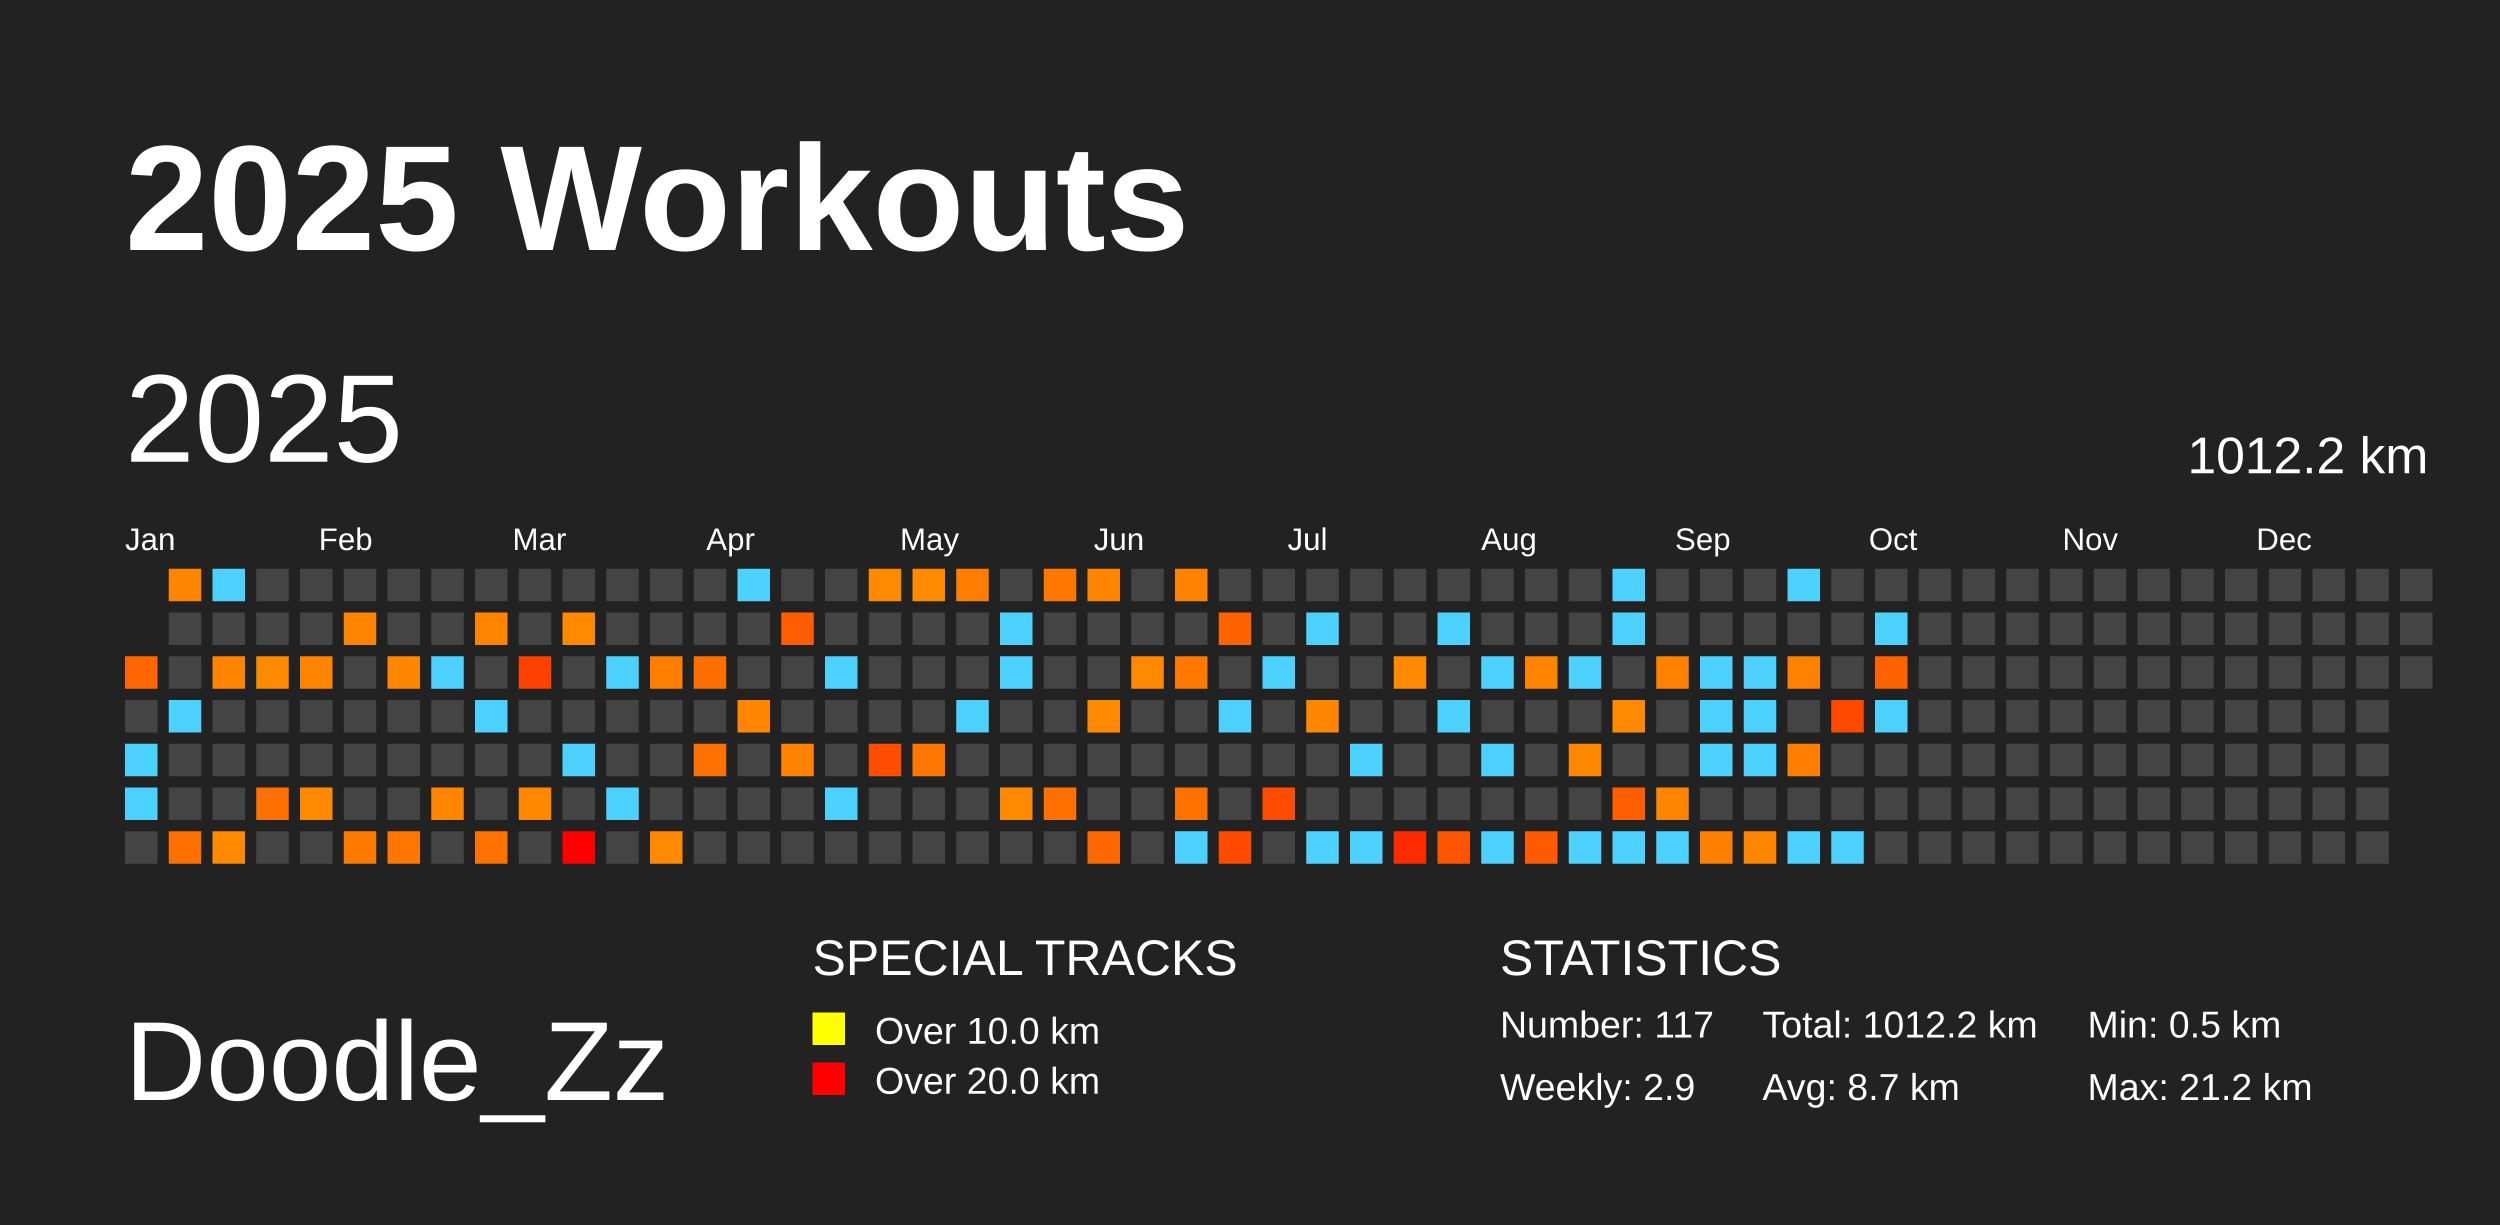
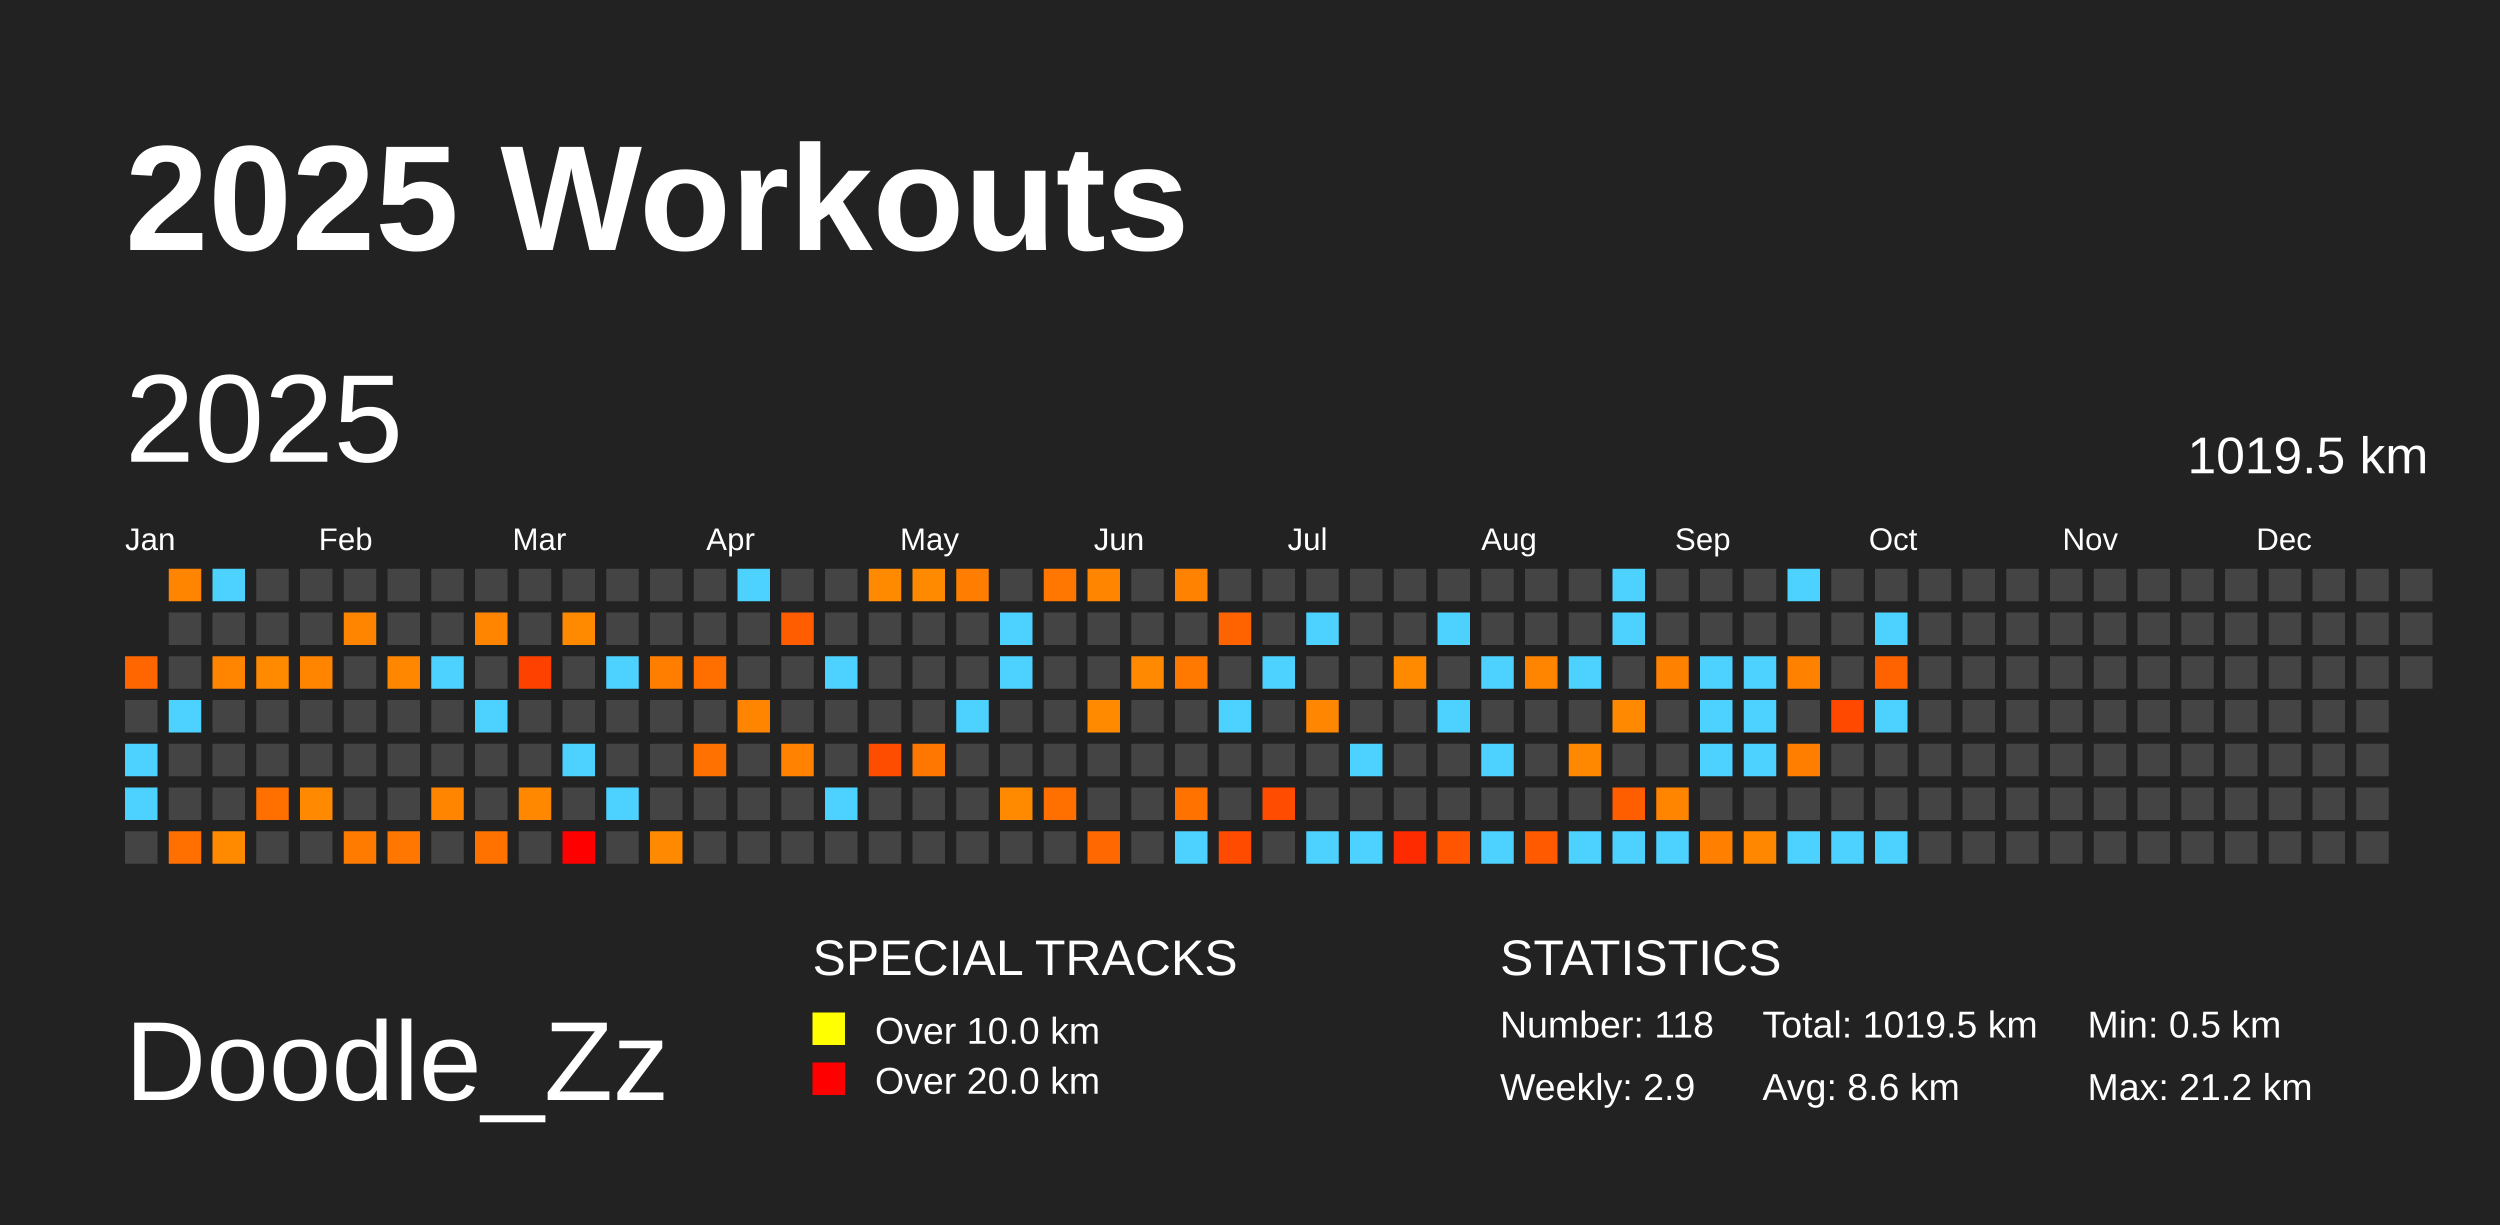
<svg xmlns="http://www.w3.org/2000/svg" baseProfile="full" height="98mm" version="1.1" viewBox="0,0,200,98" width="200mm">
  <defs />
  <rect fill="#222222" height="98" width="200" x="0" y="0" />
  <text fill="#FFFFFF" style="font-size:12px; font-family:Arial; font-weight:bold;" x="10" y="20">2025 Workouts</text>
  <text fill="#FFFFFF" style="font-size:9px; font-family:Arial" x="10" y="88">Doodle_Zz</text>
  <text fill="#FFFFFF" style="font-size:4px; font-family:Arial" x="65" y="78">SPECIAL TRACKS</text>
  <rect fill="yellow" height="2.6" width="2.6" x="65" y="81" />
  <text fill="#FFFFFF" style="font-size:3px; font-family:Arial" x="70" y="83.5">Over 10.0 km</text>
  <rect fill="red" height="2.6" width="2.6" x="65" y="85" />
  <text fill="#FFFFFF" style="font-size:3px; font-family:Arial" x="70" y="87.5">Over 20.0 km</text>
  <text fill="#FFFFFF" style="font-size:4px; font-family:Arial" x="120" y="78">STATISTICS</text>
-   <text fill="#FFFFFF" style="font-size:3px; font-family:Arial" x="120" y="83">Number: 117</text>
+   <text fill="#FFFFFF" style="font-size:3px; font-family:Arial" x="120" y="83">Number: 118</text>
  <text fill="#FFFFFF" style="font-size:3px; font-family:Arial" x="120" y="88">Weekly: 2.9</text>
-   <text fill="#FFFFFF" style="font-size:3px; font-family:Arial" x="141" y="83">Total: 1012.2 km</text>
-   <text fill="#FFFFFF" style="font-size:3px; font-family:Arial" x="141" y="88">Avg: 8.7 km</text>
+   <text fill="#FFFFFF" style="font-size:3px; font-family:Arial" x="141" y="83">Total: 1019.5 km</text>
+   <text fill="#FFFFFF" style="font-size:3px; font-family:Arial" x="141" y="88">Avg: 8.6 km</text>
  <text fill="#FFFFFF" style="font-size:3px; font-family:Arial" x="167" y="83">Min: 0.5 km</text>
  <text fill="#FFFFFF" style="font-size:3px; font-family:Arial" x="167" y="88">Max: 21.2 km</text>
  <text dominant-baseline="hanging" fill="#FFFFFF" style="font-size:10.0px; font-family:Arial;" x="10" y="30">2025</text>
-   <text dominant-baseline="hanging" fill="#FFFFFF" style="font-size:4.125px; font-family:Arial;" x="175" y="35">1012.2 km</text>
+   <text dominant-baseline="hanging" fill="#FFFFFF" style="font-size:4.125px; font-family:Arial;" x="175" y="35">1019.5 km</text>
  <text fill="#FFFFFF" style="font-size:2.5px; font-family:Arial" x="10.0" y="44">Jan</text>
  <text fill="#FFFFFF" style="font-size:2.5px; font-family:Arial" x="25.5" y="44">Feb</text>
  <text fill="#FFFFFF" style="font-size:2.5px; font-family:Arial" x="41.0" y="44">Mar</text>
  <text fill="#FFFFFF" style="font-size:2.5px; font-family:Arial" x="56.5" y="44">Apr</text>
  <text fill="#FFFFFF" style="font-size:2.5px; font-family:Arial" x="72.0" y="44">May</text>
  <text fill="#FFFFFF" style="font-size:2.5px; font-family:Arial" x="87.5" y="44">Jun</text>
  <text fill="#FFFFFF" style="font-size:2.5px; font-family:Arial" x="103.0" y="44">Jul</text>
  <text fill="#FFFFFF" style="font-size:2.5px; font-family:Arial" x="118.5" y="44">Aug</text>
  <text fill="#FFFFFF" style="font-size:2.5px; font-family:Arial" x="134.0" y="44">Sep</text>
  <text fill="#FFFFFF" style="font-size:2.5px; font-family:Arial" x="149.5" y="44">Oct</text>
  <text fill="#FFFFFF" style="font-size:2.5px; font-family:Arial" x="165.0" y="44">Nov</text>
  <text fill="#FFFFFF" style="font-size:2.5px; font-family:Arial" x="180.5" y="44">Dec</text>
  <rect fill="#ff6600" height="2.6" width="2.6" x="10.0" y="52.5" />
  <rect fill="#444444" height="2.6" width="2.6" x="10.0" y="56.0" />
  <rect fill="#4dd2ff" height="2.6" width="2.6" x="10.0" y="59.5" />
  <rect fill="#4dd2ff" height="2.6" width="2.6" x="10.0" y="63.0" />
  <rect fill="#444444" height="2.6" width="2.6" x="10.0" y="66.5" />
  <rect fill="#ff8500" height="2.6" width="2.6" x="13.5" y="45.5" />
  <rect fill="#444444" height="2.6" width="2.6" x="13.5" y="49.0" />
  <rect fill="#444444" height="2.6" width="2.6" x="13.5" y="52.5" />
  <rect fill="#4dd2ff" height="2.6" width="2.6" x="13.5" y="56.0" />
  <rect fill="#444444" height="2.6" width="2.6" x="13.5" y="59.5" />
  <rect fill="#444444" height="2.6" width="2.6" x="13.5" y="63.0" />
  <rect fill="#ff7000" height="2.6" width="2.6" x="13.5" y="66.5" />
  <rect fill="#4dd2ff" height="2.6" width="2.6" x="17.0" y="45.5" />
  <rect fill="#444444" height="2.6" width="2.6" x="17.0" y="49.0" />
  <rect fill="#ff8400" height="2.6" width="2.6" x="17.0" y="52.5" />
  <rect fill="#444444" height="2.6" width="2.6" x="17.0" y="56.0" />
  <rect fill="#444444" height="2.6" width="2.6" x="17.0" y="59.5" />
  <rect fill="#444444" height="2.6" width="2.6" x="17.0" y="63.0" />
  <rect fill="#ff8a00" height="2.6" width="2.6" x="17.0" y="66.5" />
  <rect fill="#444444" height="2.6" width="2.6" x="20.5" y="45.5" />
  <rect fill="#444444" height="2.6" width="2.6" x="20.5" y="49.0" />
  <rect fill="#ff8a00" height="2.6" width="2.6" x="20.5" y="52.5" />
  <rect fill="#444444" height="2.6" width="2.6" x="20.5" y="56.0" />
  <rect fill="#444444" height="2.6" width="2.6" x="20.5" y="59.5" />
  <rect fill="#ff7000" height="2.6" width="2.6" x="20.5" y="63.0" />
  <rect fill="#444444" height="2.6" width="2.6" x="20.5" y="66.5" />
  <rect fill="#444444" height="2.6" width="2.6" x="24.0" y="45.5" />
  <rect fill="#444444" height="2.6" width="2.6" x="24.0" y="49.0" />
  <rect fill="#ff8400" height="2.6" width="2.6" x="24.0" y="52.5" />
  <rect fill="#444444" height="2.6" width="2.6" x="24.0" y="56.0" />
  <rect fill="#444444" height="2.6" width="2.6" x="24.0" y="59.5" />
  <rect fill="#ff8900" height="2.6" width="2.6" x="24.0" y="63.0" />
  <rect fill="#444444" height="2.6" width="2.6" x="24.0" y="66.5" />
  <rect fill="#444444" height="2.6" width="2.6" x="27.5" y="45.5" />
  <rect fill="#ff8400" height="2.6" width="2.6" x="27.5" y="49.0" />
  <rect fill="#444444" height="2.6" width="2.6" x="27.5" y="52.5" />
  <rect fill="#444444" height="2.6" width="2.6" x="27.5" y="56.0" />
  <rect fill="#444444" height="2.6" width="2.6" x="27.5" y="59.5" />
  <rect fill="#444444" height="2.6" width="2.6" x="27.5" y="63.0" />
  <rect fill="#ff7b00" height="2.6" width="2.6" x="27.5" y="66.5" />
  <rect fill="#444444" height="2.6" width="2.6" x="31.0" y="45.5" />
  <rect fill="#444444" height="2.6" width="2.6" x="31.0" y="49.0" />
  <rect fill="#ff8700" height="2.6" width="2.6" x="31.0" y="52.5" />
  <rect fill="#444444" height="2.6" width="2.6" x="31.0" y="56.0" />
  <rect fill="#444444" height="2.6" width="2.6" x="31.0" y="59.5" />
  <rect fill="#444444" height="2.6" width="2.6" x="31.0" y="63.0" />
  <rect fill="#ff7600" height="2.6" width="2.6" x="31.0" y="66.5" />
  <rect fill="#444444" height="2.6" width="2.6" x="34.5" y="45.5" />
  <rect fill="#444444" height="2.6" width="2.6" x="34.5" y="49.0" />
  <rect fill="#4dd2ff" height="2.6" width="2.6" x="34.5" y="52.5" />
  <rect fill="#444444" height="2.6" width="2.6" x="34.5" y="56.0" />
  <rect fill="#444444" height="2.6" width="2.6" x="34.5" y="59.5" />
  <rect fill="#ff8400" height="2.6" width="2.6" x="34.5" y="63.0" />
  <rect fill="#444444" height="2.6" width="2.6" x="34.5" y="66.5" />
  <rect fill="#444444" height="2.6" width="2.6" x="38.0" y="45.5" />
  <rect fill="#ff8500" height="2.6" width="2.6" x="38.0" y="49.0" />
  <rect fill="#444444" height="2.6" width="2.6" x="38.0" y="52.5" />
  <rect fill="#4dd2ff" height="2.6" width="2.6" x="38.0" y="56.0" />
  <rect fill="#444444" height="2.6" width="2.6" x="38.0" y="59.5" />
  <rect fill="#444444" height="2.6" width="2.6" x="38.0" y="63.0" />
  <rect fill="#ff7200" height="2.6" width="2.6" x="38.0" y="66.5" />
  <rect fill="#444444" height="2.6" width="2.6" x="41.5" y="45.5" />
  <rect fill="#444444" height="2.6" width="2.6" x="41.5" y="49.0" />
  <rect fill="#ff4100" height="2.6" width="2.6" x="41.5" y="52.5" />
  <rect fill="#444444" height="2.6" width="2.6" x="41.5" y="56.0" />
  <rect fill="#444444" height="2.6" width="2.6" x="41.5" y="59.5" />
  <rect fill="#ff8800" height="2.6" width="2.6" x="41.5" y="63.0" />
  <rect fill="#444444" height="2.6" width="2.6" x="41.5" y="66.5" />
  <rect fill="#444444" height="2.6" width="2.6" x="45.0" y="45.5" />
  <rect fill="#ff8a00" height="2.6" width="2.6" x="45.0" y="49.0" />
  <rect fill="#444444" height="2.6" width="2.6" x="45.0" y="52.5" />
  <rect fill="#444444" height="2.6" width="2.6" x="45.0" y="56.0" />
  <rect fill="#4dd2ff" height="2.6" width="2.6" x="45.0" y="59.5" />
  <rect fill="#444444" height="2.6" width="2.6" x="45.0" y="63.0" />
  <rect fill="red" height="2.6" width="2.6" x="45.0" y="66.5" />
  <rect fill="#444444" height="2.6" width="2.6" x="48.5" y="45.5" />
  <rect fill="#444444" height="2.6" width="2.6" x="48.5" y="49.0" />
  <rect fill="#4dd2ff" height="2.6" width="2.6" x="48.5" y="52.5" />
  <rect fill="#444444" height="2.6" width="2.6" x="48.5" y="56.0" />
  <rect fill="#444444" height="2.6" width="2.6" x="48.5" y="59.5" />
  <rect fill="#4dd2ff" height="2.6" width="2.6" x="48.5" y="63.0" />
  <rect fill="#444444" height="2.6" width="2.6" x="48.5" y="66.5" />
  <rect fill="#444444" height="2.6" width="2.6" x="52.0" y="45.5" />
  <rect fill="#444444" height="2.6" width="2.6" x="52.0" y="49.0" />
  <rect fill="#ff7e00" height="2.6" width="2.6" x="52.0" y="52.5" />
  <rect fill="#444444" height="2.6" width="2.6" x="52.0" y="56.0" />
  <rect fill="#444444" height="2.6" width="2.6" x="52.0" y="59.5" />
  <rect fill="#444444" height="2.6" width="2.6" x="52.0" y="63.0" />
  <rect fill="#ff8900" height="2.6" width="2.6" x="52.0" y="66.5" />
  <rect fill="#444444" height="2.6" width="2.6" x="55.5" y="45.5" />
  <rect fill="#444444" height="2.6" width="2.6" x="55.5" y="49.0" />
  <rect fill="#ff6f00" height="2.6" width="2.6" x="55.5" y="52.5" />
  <rect fill="#444444" height="2.6" width="2.6" x="55.5" y="56.0" />
  <rect fill="#ff7100" height="2.6" width="2.6" x="55.5" y="59.5" />
  <rect fill="#444444" height="2.6" width="2.6" x="55.5" y="63.0" />
  <rect fill="#444444" height="2.6" width="2.6" x="55.5" y="66.5" />
  <rect fill="#4dd2ff" height="2.6" width="2.6" x="59.0" y="45.5" />
  <rect fill="#444444" height="2.6" width="2.6" x="59.0" y="49.0" />
  <rect fill="#444444" height="2.6" width="2.6" x="59.0" y="52.5" />
  <rect fill="#ff8400" height="2.6" width="2.6" x="59.0" y="56.0" />
  <rect fill="#444444" height="2.6" width="2.6" x="59.0" y="59.5" />
  <rect fill="#444444" height="2.6" width="2.6" x="59.0" y="63.0" />
  <rect fill="#444444" height="2.6" width="2.6" x="59.0" y="66.5" />
  <rect fill="#444444" height="2.6" width="2.6" x="62.5" y="45.5" />
  <rect fill="#ff5d00" height="2.6" width="2.6" x="62.5" y="49.0" />
  <rect fill="#444444" height="2.6" width="2.6" x="62.5" y="52.5" />
  <rect fill="#444444" height="2.6" width="2.6" x="62.5" y="56.0" />
  <rect fill="#ff8200" height="2.6" width="2.6" x="62.5" y="59.5" />
  <rect fill="#444444" height="2.6" width="2.6" x="62.5" y="63.0" />
  <rect fill="#444444" height="2.6" width="2.6" x="62.5" y="66.5" />
  <rect fill="#444444" height="2.6" width="2.6" x="66.0" y="45.5" />
  <rect fill="#444444" height="2.6" width="2.6" x="66.0" y="49.0" />
  <rect fill="#4dd2ff" height="2.6" width="2.6" x="66.0" y="52.5" />
  <rect fill="#444444" height="2.6" width="2.6" x="66.0" y="56.0" />
  <rect fill="#444444" height="2.6" width="2.6" x="66.0" y="59.5" />
  <rect fill="#4dd2ff" height="2.6" width="2.6" x="66.0" y="63.0" />
  <rect fill="#444444" height="2.6" width="2.6" x="66.0" y="66.5" />
  <rect fill="#ff8a00" height="2.6" width="2.6" x="69.5" y="45.5" />
  <rect fill="#444444" height="2.6" width="2.6" x="69.5" y="49.0" />
  <rect fill="#444444" height="2.6" width="2.6" x="69.5" y="52.5" />
  <rect fill="#444444" height="2.6" width="2.6" x="69.5" y="56.0" />
  <rect fill="#ff4d00" height="2.6" width="2.6" x="69.5" y="59.5" />
  <rect fill="#444444" height="2.6" width="2.6" x="69.5" y="63.0" />
  <rect fill="#444444" height="2.6" width="2.6" x="69.5" y="66.5" />
  <rect fill="#ff8a00" height="2.6" width="2.6" x="73.0" y="45.5" />
  <rect fill="#444444" height="2.6" width="2.6" x="73.0" y="49.0" />
  <rect fill="#444444" height="2.6" width="2.6" x="73.0" y="52.5" />
  <rect fill="#444444" height="2.6" width="2.6" x="73.0" y="56.0" />
  <rect fill="#ff7600" height="2.6" width="2.6" x="73.0" y="59.5" />
  <rect fill="#444444" height="2.6" width="2.6" x="73.0" y="63.0" />
  <rect fill="#444444" height="2.6" width="2.6" x="73.0" y="66.5" />
  <rect fill="#ff7d00" height="2.6" width="2.6" x="76.5" y="45.5" />
  <rect fill="#444444" height="2.6" width="2.6" x="76.5" y="49.0" />
  <rect fill="#444444" height="2.6" width="2.6" x="76.5" y="52.5" />
  <rect fill="#4dd2ff" height="2.6" width="2.6" x="76.5" y="56.0" />
  <rect fill="#444444" height="2.6" width="2.6" x="76.5" y="59.5" />
  <rect fill="#444444" height="2.6" width="2.6" x="76.5" y="63.0" />
  <rect fill="#444444" height="2.6" width="2.6" x="76.5" y="66.5" />
  <rect fill="#444444" height="2.6" width="2.6" x="80.0" y="45.5" />
  <rect fill="#4dd2ff" height="2.6" width="2.6" x="80.0" y="49.0" />
  <rect fill="#4dd2ff" height="2.6" width="2.6" x="80.0" y="52.5" />
  <rect fill="#444444" height="2.6" width="2.6" x="80.0" y="56.0" />
  <rect fill="#444444" height="2.6" width="2.6" x="80.0" y="59.5" />
  <rect fill="#ff8a00" height="2.6" width="2.6" x="80.0" y="63.0" />
  <rect fill="#444444" height="2.6" width="2.6" x="80.0" y="66.5" />
  <rect fill="#ff7700" height="2.6" width="2.6" x="83.5" y="45.5" />
  <rect fill="#444444" height="2.6" width="2.6" x="83.5" y="49.0" />
  <rect fill="#444444" height="2.6" width="2.6" x="83.5" y="52.5" />
  <rect fill="#444444" height="2.6" width="2.6" x="83.5" y="56.0" />
  <rect fill="#444444" height="2.6" width="2.6" x="83.5" y="59.5" />
  <rect fill="#ff7000" height="2.6" width="2.6" x="83.5" y="63.0" />
  <rect fill="#444444" height="2.6" width="2.6" x="83.5" y="66.5" />
  <rect fill="#ff8400" height="2.6" width="2.6" x="87.0" y="45.5" />
  <rect fill="#444444" height="2.6" width="2.6" x="87.0" y="49.0" />
  <rect fill="#444444" height="2.6" width="2.6" x="87.0" y="52.5" />
  <rect fill="#ff8a00" height="2.6" width="2.6" x="87.0" y="56.0" />
  <rect fill="#444444" height="2.6" width="2.6" x="87.0" y="59.5" />
  <rect fill="#444444" height="2.6" width="2.6" x="87.0" y="63.0" />
  <rect fill="#ff6700" height="2.6" width="2.6" x="87.0" y="66.5" />
  <rect fill="#444444" height="2.6" width="2.6" x="90.5" y="45.5" />
  <rect fill="#444444" height="2.6" width="2.6" x="90.5" y="49.0" />
  <rect fill="#ff8900" height="2.6" width="2.6" x="90.5" y="52.5" />
  <rect fill="#444444" height="2.6" width="2.6" x="90.5" y="56.0" />
  <rect fill="#444444" height="2.6" width="2.6" x="90.5" y="59.5" />
  <rect fill="#444444" height="2.6" width="2.6" x="90.5" y="63.0" />
  <rect fill="#444444" height="2.6" width="2.6" x="90.5" y="66.5" />
  <rect fill="#ff8200" height="2.6" width="2.6" x="94.0" y="45.5" />
  <rect fill="#444444" height="2.6" width="2.6" x="94.0" y="49.0" />
  <rect fill="#ff7800" height="2.6" width="2.6" x="94.0" y="52.5" />
  <rect fill="#444444" height="2.6" width="2.6" x="94.0" y="56.0" />
  <rect fill="#444444" height="2.6" width="2.6" x="94.0" y="59.5" />
  <rect fill="#ff7200" height="2.6" width="2.6" x="94.0" y="63.0" />
  <rect fill="#4dd2ff" height="2.6" width="2.6" x="94.0" y="66.5" />
  <rect fill="#444444" height="2.6" width="2.6" x="97.5" y="45.5" />
  <rect fill="#ff6300" height="2.6" width="2.6" x="97.5" y="49.0" />
  <rect fill="#444444" height="2.6" width="2.6" x="97.5" y="52.5" />
  <rect fill="#4dd2ff" height="2.6" width="2.6" x="97.5" y="56.0" />
  <rect fill="#444444" height="2.6" width="2.6" x="97.5" y="59.5" />
  <rect fill="#444444" height="2.6" width="2.6" x="97.5" y="63.0" />
  <rect fill="#ff4b00" height="2.6" width="2.6" x="97.5" y="66.5" />
  <rect fill="#444444" height="2.6" width="2.6" x="101.0" y="45.5" />
  <rect fill="#444444" height="2.6" width="2.6" x="101.0" y="49.0" />
  <rect fill="#4dd2ff" height="2.6" width="2.6" x="101.0" y="52.5" />
  <rect fill="#444444" height="2.6" width="2.6" x="101.0" y="56.0" />
  <rect fill="#444444" height="2.6" width="2.6" x="101.0" y="59.5" />
  <rect fill="#ff4c00" height="2.6" width="2.6" x="101.0" y="63.0" />
  <rect fill="#444444" height="2.6" width="2.6" x="101.0" y="66.5" />
  <rect fill="#444444" height="2.6" width="2.6" x="104.5" y="45.5" />
  <rect fill="#4dd2ff" height="2.6" width="2.6" x="104.5" y="49.0" />
  <rect fill="#444444" height="2.6" width="2.6" x="104.5" y="52.5" />
  <rect fill="#ff8600" height="2.6" width="2.6" x="104.5" y="56.0" />
  <rect fill="#444444" height="2.6" width="2.6" x="104.5" y="59.5" />
  <rect fill="#444444" height="2.6" width="2.6" x="104.5" y="63.0" />
  <rect fill="#4dd2ff" height="2.6" width="2.6" x="104.5" y="66.5" />
  <rect fill="#444444" height="2.6" width="2.6" x="108.0" y="45.5" />
  <rect fill="#444444" height="2.6" width="2.6" x="108.0" y="49.0" />
  <rect fill="#444444" height="2.6" width="2.6" x="108.0" y="52.5" />
  <rect fill="#444444" height="2.6" width="2.6" x="108.0" y="56.0" />
  <rect fill="#4dd2ff" height="2.6" width="2.6" x="108.0" y="59.5" />
  <rect fill="#444444" height="2.6" width="2.6" x="108.0" y="63.0" />
  <rect fill="#4dd2ff" height="2.6" width="2.6" x="108.0" y="66.5" />
  <rect fill="#444444" height="2.6" width="2.6" x="111.5" y="45.5" />
  <rect fill="#444444" height="2.6" width="2.6" x="111.5" y="49.0" />
  <rect fill="#ff8a00" height="2.6" width="2.6" x="111.5" y="52.5" />
  <rect fill="#444444" height="2.6" width="2.6" x="111.5" y="56.0" />
  <rect fill="#444444" height="2.6" width="2.6" x="111.5" y="59.5" />
  <rect fill="#444444" height="2.6" width="2.6" x="111.5" y="63.0" />
  <rect fill="#ff2b00" height="2.6" width="2.6" x="111.5" y="66.5" />
  <rect fill="#444444" height="2.6" width="2.6" x="115.0" y="45.5" />
  <rect fill="#4dd2ff" height="2.6" width="2.6" x="115.0" y="49.0" />
  <rect fill="#444444" height="2.6" width="2.6" x="115.0" y="52.5" />
  <rect fill="#4dd2ff" height="2.6" width="2.6" x="115.0" y="56.0" />
  <rect fill="#444444" height="2.6" width="2.6" x="115.0" y="59.5" />
  <rect fill="#444444" height="2.6" width="2.6" x="115.0" y="63.0" />
  <rect fill="#ff5500" height="2.6" width="2.6" x="115.0" y="66.5" />
  <rect fill="#444444" height="2.6" width="2.6" x="118.5" y="45.5" />
  <rect fill="#444444" height="2.6" width="2.6" x="118.5" y="49.0" />
  <rect fill="#4dd2ff" height="2.6" width="2.6" x="118.5" y="52.5" />
  <rect fill="#444444" height="2.6" width="2.6" x="118.5" y="56.0" />
  <rect fill="#4dd2ff" height="2.6" width="2.6" x="118.5" y="59.5" />
  <rect fill="#444444" height="2.6" width="2.6" x="118.5" y="63.0" />
  <rect fill="#4dd2ff" height="2.6" width="2.6" x="118.5" y="66.5" />
  <rect fill="#444444" height="2.6" width="2.6" x="122.0" y="45.5" />
  <rect fill="#444444" height="2.6" width="2.6" x="122.0" y="49.0" />
  <rect fill="#ff8500" height="2.6" width="2.6" x="122.0" y="52.5" />
  <rect fill="#444444" height="2.6" width="2.6" x="122.0" y="56.0" />
  <rect fill="#444444" height="2.6" width="2.6" x="122.0" y="59.5" />
  <rect fill="#444444" height="2.6" width="2.6" x="122.0" y="63.0" />
  <rect fill="#ff5a00" height="2.6" width="2.6" x="122.0" y="66.5" />
  <rect fill="#444444" height="2.6" width="2.6" x="125.5" y="45.5" />
  <rect fill="#444444" height="2.6" width="2.6" x="125.5" y="49.0" />
  <rect fill="#4dd2ff" height="2.6" width="2.6" x="125.5" y="52.5" />
  <rect fill="#444444" height="2.6" width="2.6" x="125.5" y="56.0" />
  <rect fill="#ff8800" height="2.6" width="2.6" x="125.5" y="59.5" />
  <rect fill="#444444" height="2.6" width="2.6" x="125.5" y="63.0" />
  <rect fill="#4dd2ff" height="2.6" width="2.6" x="125.5" y="66.5" />
  <rect fill="#4dd2ff" height="2.6" width="2.6" x="129.0" y="45.5" />
  <rect fill="#4dd2ff" height="2.6" width="2.6" x="129.0" y="49.0" />
  <rect fill="#444444" height="2.6" width="2.6" x="129.0" y="52.5" />
  <rect fill="#ff8900" height="2.6" width="2.6" x="129.0" y="56.0" />
  <rect fill="#444444" height="2.6" width="2.6" x="129.0" y="59.5" />
  <rect fill="#ff5e00" height="2.6" width="2.6" x="129.0" y="63.0" />
  <rect fill="#4dd2ff" height="2.6" width="2.6" x="129.0" y="66.5" />
  <rect fill="#444444" height="2.6" width="2.6" x="132.5" y="45.5" />
  <rect fill="#444444" height="2.6" width="2.6" x="132.5" y="49.0" />
  <rect fill="#ff8100" height="2.6" width="2.6" x="132.5" y="52.5" />
  <rect fill="#444444" height="2.6" width="2.6" x="132.5" y="56.0" />
  <rect fill="#444444" height="2.6" width="2.6" x="132.5" y="59.5" />
  <rect fill="#ff8500" height="2.6" width="2.6" x="132.5" y="63.0" />
  <rect fill="#4dd2ff" height="2.6" width="2.6" x="132.5" y="66.5" />
  <rect fill="#444444" height="2.6" width="2.6" x="136.0" y="45.5" />
  <rect fill="#444444" height="2.6" width="2.6" x="136.0" y="49.0" />
  <rect fill="#4dd2ff" height="2.6" width="2.6" x="136.0" y="52.5" />
  <rect fill="#4dd2ff" height="2.6" width="2.6" x="136.0" y="56.0" />
  <rect fill="#4dd2ff" height="2.6" width="2.6" x="136.0" y="59.5" />
  <rect fill="#444444" height="2.6" width="2.6" x="136.0" y="63.0" />
  <rect fill="#ff8000" height="2.6" width="2.6" x="136.0" y="66.5" />
  <rect fill="#444444" height="2.6" width="2.6" x="139.5" y="45.5" />
  <rect fill="#444444" height="2.6" width="2.6" x="139.5" y="49.0" />
  <rect fill="#4dd2ff" height="2.6" width="2.6" x="139.5" y="52.5" />
  <rect fill="#4dd2ff" height="2.6" width="2.6" x="139.5" y="56.0" />
  <rect fill="#4dd2ff" height="2.6" width="2.6" x="139.5" y="59.5" />
  <rect fill="#444444" height="2.6" width="2.6" x="139.5" y="63.0" />
  <rect fill="#ff8700" height="2.6" width="2.6" x="139.5" y="66.5" />
  <rect fill="#4dd2ff" height="2.6" width="2.6" x="143.0" y="45.5" />
  <rect fill="#444444" height="2.6" width="2.6" x="143.0" y="49.0" />
  <rect fill="#ff8100" height="2.6" width="2.6" x="143.0" y="52.5" />
  <rect fill="#444444" height="2.6" width="2.6" x="143.0" y="56.0" />
  <rect fill="#ff7e00" height="2.6" width="2.6" x="143.0" y="59.5" />
  <rect fill="#444444" height="2.6" width="2.6" x="143.0" y="63.0" />
  <rect fill="#4dd2ff" height="2.6" width="2.6" x="143.0" y="66.5" />
  <rect fill="#444444" height="2.6" width="2.6" x="146.5" y="45.5" />
  <rect fill="#444444" height="2.6" width="2.6" x="146.5" y="49.0" />
  <rect fill="#444444" height="2.6" width="2.6" x="146.5" y="52.5" />
  <rect fill="#ff4900" height="2.6" width="2.6" x="146.5" y="56.0" />
  <rect fill="#444444" height="2.6" width="2.6" x="146.5" y="59.5" />
  <rect fill="#444444" height="2.6" width="2.6" x="146.5" y="63.0" />
  <rect fill="#4dd2ff" height="2.6" width="2.6" x="146.5" y="66.5" />
  <rect fill="#444444" height="2.6" width="2.6" x="150.0" y="45.5" />
  <rect fill="#4dd2ff" height="2.6" width="2.6" x="150.0" y="49.0" />
  <rect fill="#ff6300" height="2.6" width="2.6" x="150.0" y="52.5" />
  <rect fill="#4dd2ff" height="2.6" width="2.6" x="150.0" y="56.0" />
  <rect fill="#444444" height="2.6" width="2.6" x="150.0" y="59.5" />
  <rect fill="#444444" height="2.6" width="2.6" x="150.0" y="63.0" />
-   <rect fill="#444444" height="2.6" width="2.6" x="150.0" y="66.5" />
+   <rect fill="#4dd2ff" height="2.6" width="2.6" x="150.0" y="66.5" />
  <rect fill="#444444" height="2.6" width="2.6" x="153.5" y="45.5" />
  <rect fill="#444444" height="2.6" width="2.6" x="153.5" y="49.0" />
  <rect fill="#444444" height="2.6" width="2.6" x="153.5" y="52.5" />
  <rect fill="#444444" height="2.6" width="2.6" x="153.5" y="56.0" />
  <rect fill="#444444" height="2.6" width="2.6" x="153.5" y="59.5" />
  <rect fill="#444444" height="2.6" width="2.6" x="153.5" y="63.0" />
  <rect fill="#444444" height="2.6" width="2.6" x="153.5" y="66.5" />
  <rect fill="#444444" height="2.6" width="2.6" x="157.0" y="45.5" />
  <rect fill="#444444" height="2.6" width="2.6" x="157.0" y="49.0" />
  <rect fill="#444444" height="2.6" width="2.6" x="157.0" y="52.5" />
  <rect fill="#444444" height="2.6" width="2.6" x="157.0" y="56.0" />
  <rect fill="#444444" height="2.6" width="2.6" x="157.0" y="59.5" />
  <rect fill="#444444" height="2.6" width="2.6" x="157.0" y="63.0" />
  <rect fill="#444444" height="2.6" width="2.6" x="157.0" y="66.5" />
  <rect fill="#444444" height="2.6" width="2.6" x="160.5" y="45.5" />
  <rect fill="#444444" height="2.6" width="2.6" x="160.5" y="49.0" />
  <rect fill="#444444" height="2.6" width="2.6" x="160.5" y="52.5" />
  <rect fill="#444444" height="2.6" width="2.6" x="160.5" y="56.0" />
  <rect fill="#444444" height="2.6" width="2.6" x="160.5" y="59.5" />
  <rect fill="#444444" height="2.6" width="2.6" x="160.5" y="63.0" />
  <rect fill="#444444" height="2.6" width="2.6" x="160.5" y="66.5" />
  <rect fill="#444444" height="2.6" width="2.6" x="164.0" y="45.5" />
  <rect fill="#444444" height="2.6" width="2.6" x="164.0" y="49.0" />
  <rect fill="#444444" height="2.6" width="2.6" x="164.0" y="52.5" />
  <rect fill="#444444" height="2.6" width="2.6" x="164.0" y="56.0" />
  <rect fill="#444444" height="2.6" width="2.6" x="164.0" y="59.5" />
  <rect fill="#444444" height="2.6" width="2.6" x="164.0" y="63.0" />
  <rect fill="#444444" height="2.6" width="2.6" x="164.0" y="66.5" />
  <rect fill="#444444" height="2.6" width="2.6" x="167.5" y="45.5" />
  <rect fill="#444444" height="2.6" width="2.6" x="167.5" y="49.0" />
  <rect fill="#444444" height="2.6" width="2.6" x="167.5" y="52.5" />
  <rect fill="#444444" height="2.6" width="2.6" x="167.5" y="56.0" />
  <rect fill="#444444" height="2.6" width="2.6" x="167.5" y="59.5" />
  <rect fill="#444444" height="2.6" width="2.6" x="167.5" y="63.0" />
  <rect fill="#444444" height="2.6" width="2.6" x="167.5" y="66.5" />
  <rect fill="#444444" height="2.6" width="2.6" x="171.0" y="45.5" />
  <rect fill="#444444" height="2.6" width="2.6" x="171.0" y="49.0" />
  <rect fill="#444444" height="2.6" width="2.6" x="171.0" y="52.5" />
  <rect fill="#444444" height="2.6" width="2.6" x="171.0" y="56.0" />
  <rect fill="#444444" height="2.6" width="2.6" x="171.0" y="59.5" />
  <rect fill="#444444" height="2.6" width="2.6" x="171.0" y="63.0" />
  <rect fill="#444444" height="2.6" width="2.6" x="171.0" y="66.5" />
  <rect fill="#444444" height="2.6" width="2.6" x="174.5" y="45.5" />
  <rect fill="#444444" height="2.6" width="2.6" x="174.5" y="49.0" />
  <rect fill="#444444" height="2.6" width="2.6" x="174.5" y="52.5" />
  <rect fill="#444444" height="2.6" width="2.6" x="174.5" y="56.0" />
  <rect fill="#444444" height="2.6" width="2.6" x="174.5" y="59.5" />
  <rect fill="#444444" height="2.6" width="2.6" x="174.5" y="63.0" />
  <rect fill="#444444" height="2.6" width="2.6" x="174.5" y="66.5" />
  <rect fill="#444444" height="2.6" width="2.6" x="178.0" y="45.5" />
  <rect fill="#444444" height="2.6" width="2.6" x="178.0" y="49.0" />
  <rect fill="#444444" height="2.6" width="2.6" x="178.0" y="52.5" />
  <rect fill="#444444" height="2.6" width="2.6" x="178.0" y="56.0" />
  <rect fill="#444444" height="2.6" width="2.6" x="178.0" y="59.5" />
  <rect fill="#444444" height="2.6" width="2.6" x="178.0" y="63.0" />
  <rect fill="#444444" height="2.6" width="2.6" x="178.0" y="66.5" />
  <rect fill="#444444" height="2.6" width="2.6" x="181.5" y="45.5" />
  <rect fill="#444444" height="2.6" width="2.6" x="181.5" y="49.0" />
  <rect fill="#444444" height="2.6" width="2.6" x="181.5" y="52.5" />
  <rect fill="#444444" height="2.6" width="2.6" x="181.5" y="56.0" />
  <rect fill="#444444" height="2.6" width="2.6" x="181.5" y="59.5" />
  <rect fill="#444444" height="2.6" width="2.6" x="181.5" y="63.0" />
  <rect fill="#444444" height="2.6" width="2.6" x="181.5" y="66.5" />
  <rect fill="#444444" height="2.6" width="2.6" x="185.0" y="45.5" />
  <rect fill="#444444" height="2.6" width="2.6" x="185.0" y="49.0" />
  <rect fill="#444444" height="2.6" width="2.6" x="185.0" y="52.5" />
  <rect fill="#444444" height="2.6" width="2.6" x="185.0" y="56.0" />
  <rect fill="#444444" height="2.6" width="2.6" x="185.0" y="59.5" />
  <rect fill="#444444" height="2.6" width="2.6" x="185.0" y="63.0" />
  <rect fill="#444444" height="2.6" width="2.6" x="185.0" y="66.5" />
  <rect fill="#444444" height="2.6" width="2.6" x="188.5" y="45.5" />
  <rect fill="#444444" height="2.6" width="2.6" x="188.5" y="49.0" />
  <rect fill="#444444" height="2.6" width="2.6" x="188.5" y="52.5" />
  <rect fill="#444444" height="2.6" width="2.6" x="188.5" y="56.0" />
  <rect fill="#444444" height="2.6" width="2.6" x="188.5" y="59.5" />
  <rect fill="#444444" height="2.6" width="2.6" x="188.5" y="63.0" />
  <rect fill="#444444" height="2.6" width="2.6" x="188.5" y="66.5" />
  <rect fill="#444444" height="2.6" width="2.6" x="192.0" y="45.5" />
  <rect fill="#444444" height="2.6" width="2.6" x="192.0" y="49.0" />
  <rect fill="#444444" height="2.6" width="2.6" x="192.0" y="52.5" />
</svg>
